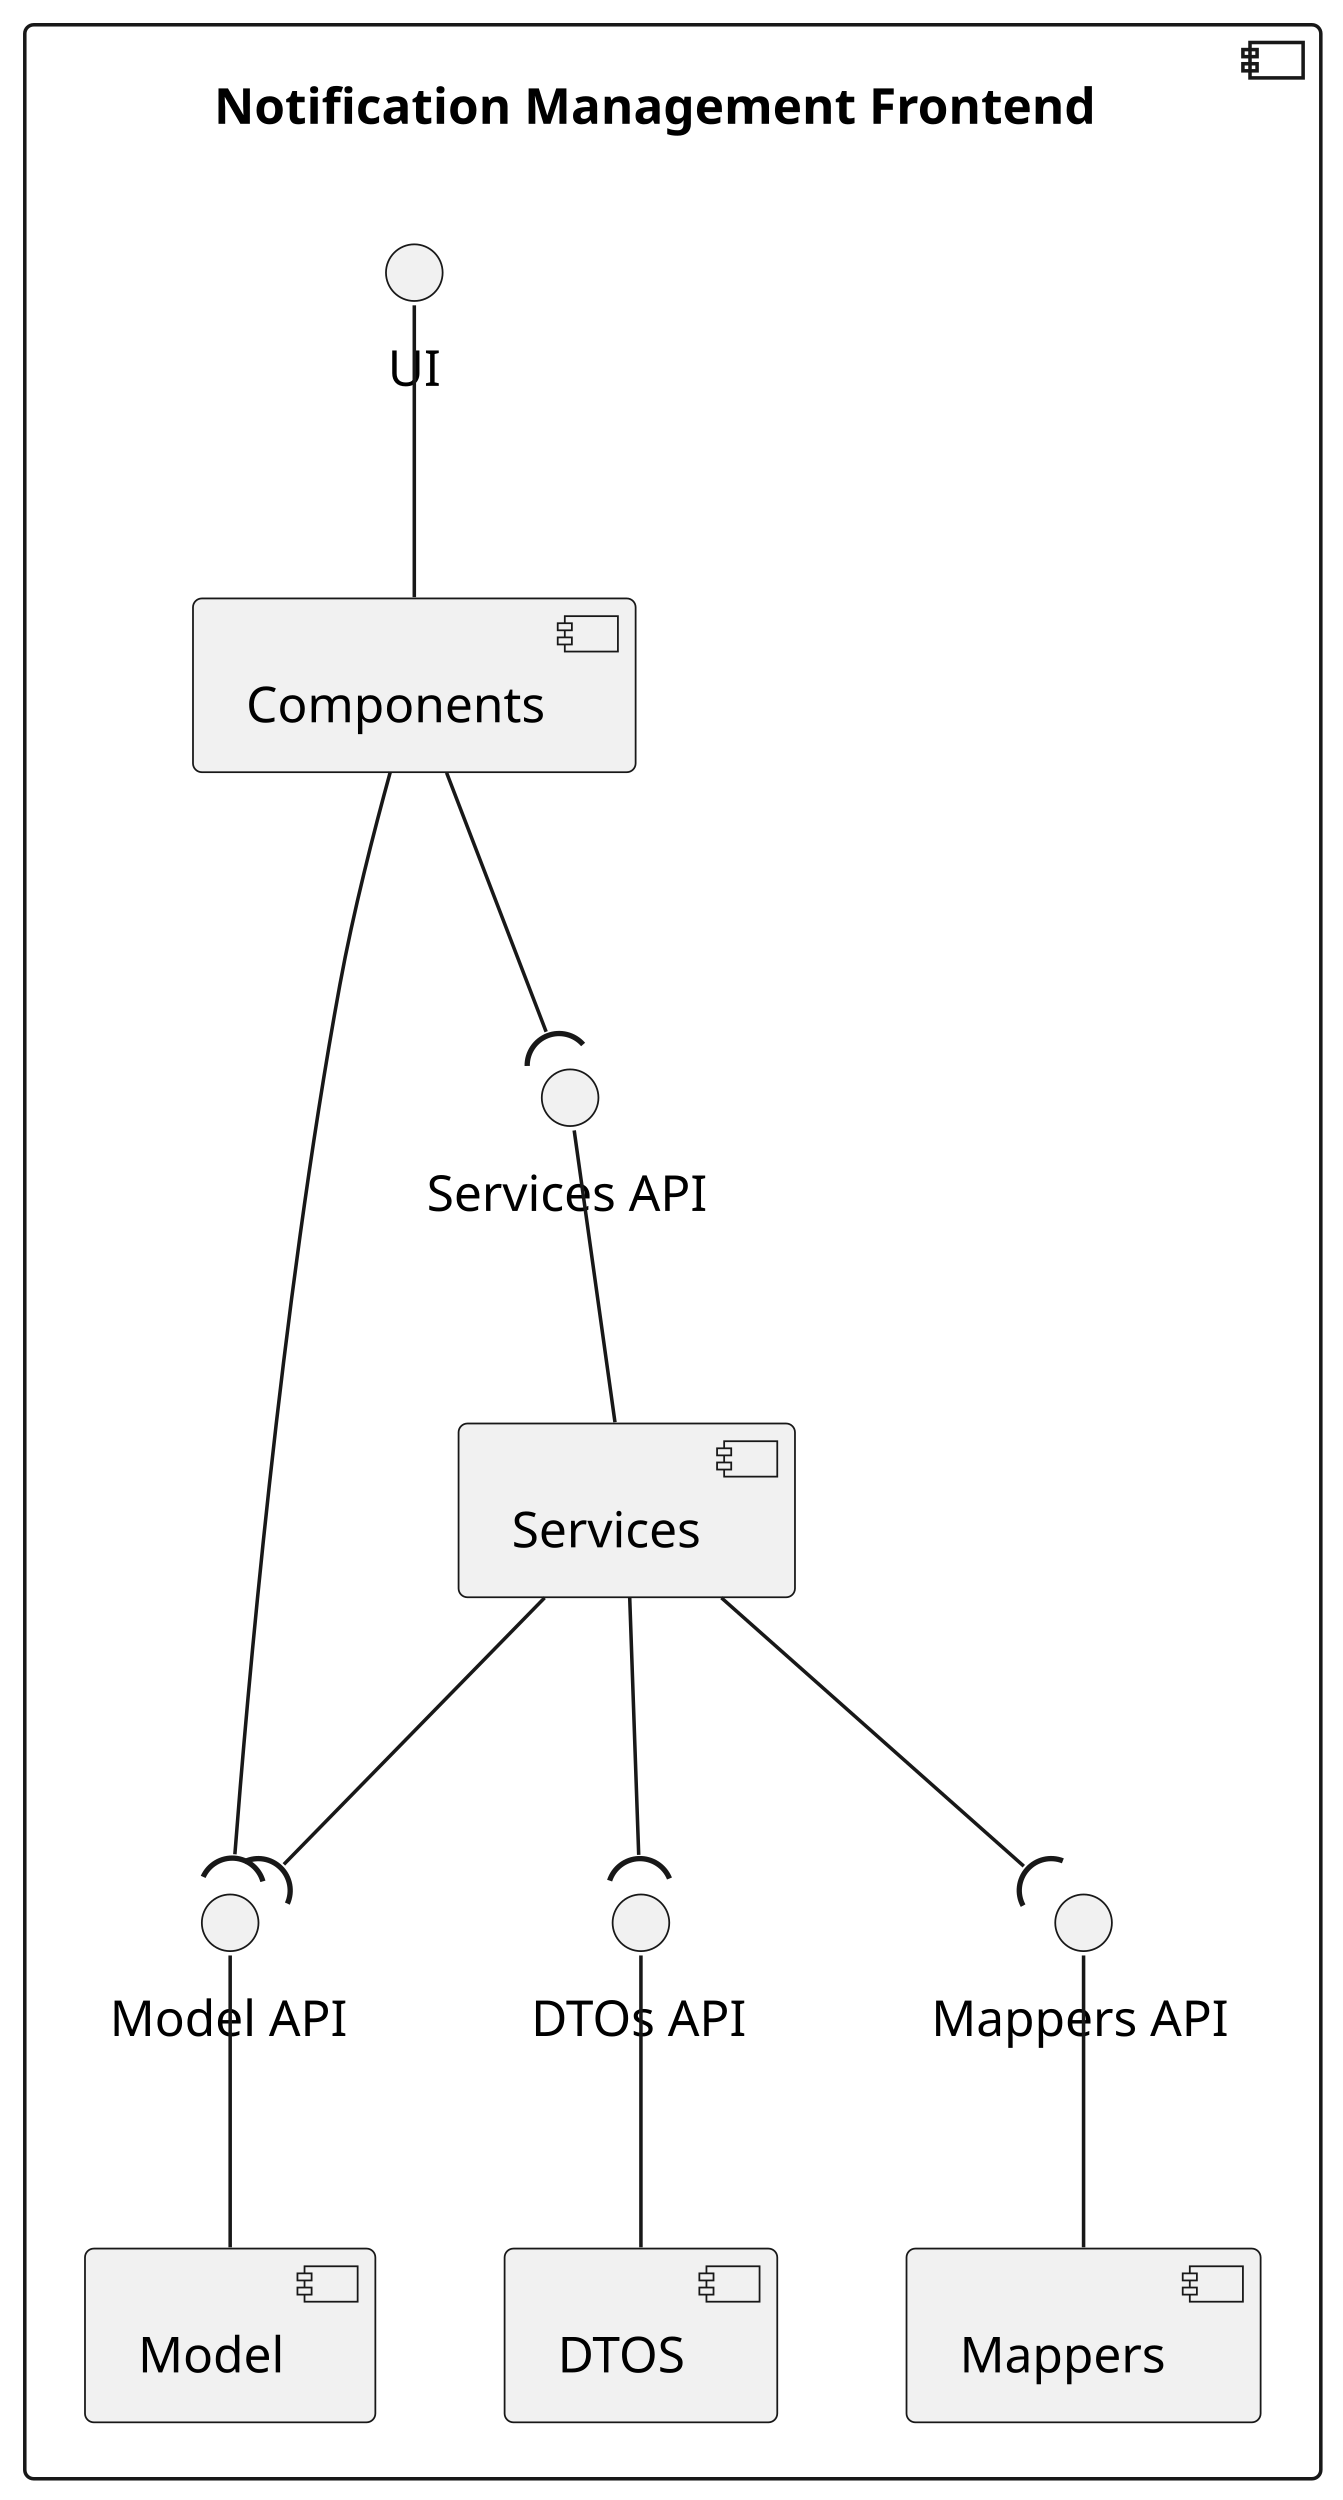
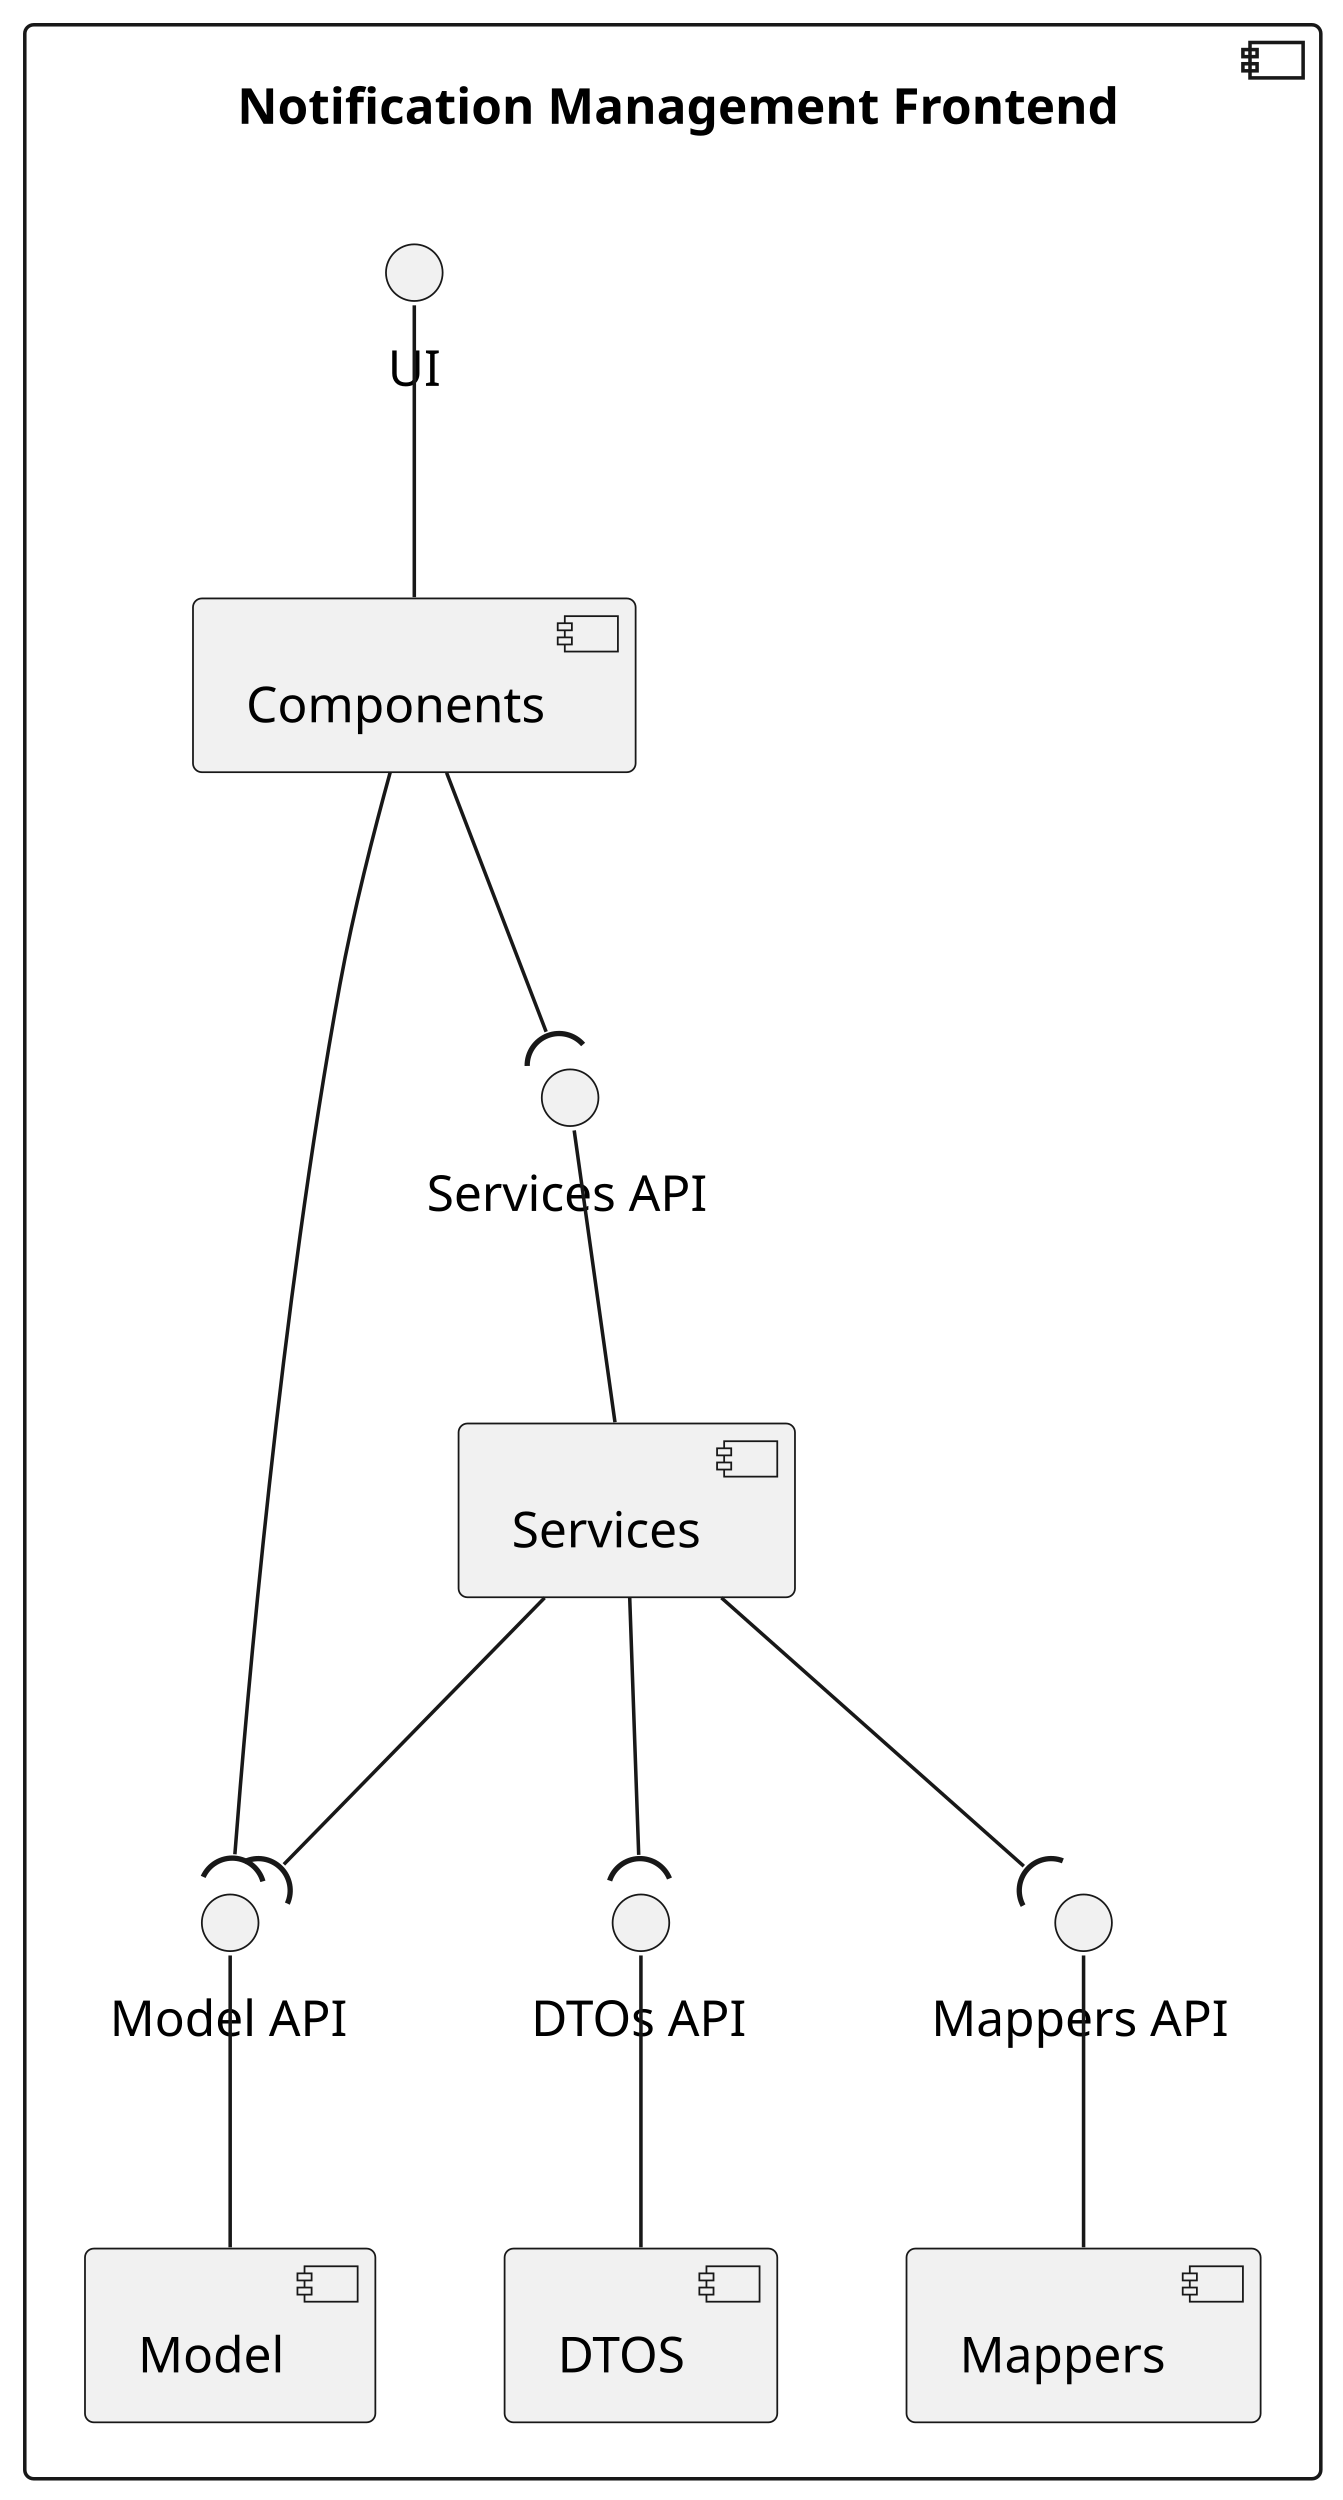
<svg xmlns="http://www.w3.org/2000/svg" contentStyleType="text/css" height="706px" preserveAspectRatio="none" style="width:379px;height:706px;background:#FFFFFF;" version="1.1" viewBox="0 0 379 706" width="379px" zoomAndPan="magnify">
  <defs />
  <g>
    <g id="cluster_Notification Management Frontend">
      <rect height="693" rx="2.5" ry="2.5" style="stroke:#181818;stroke-width:1.0;fill:none;" width="366" x="7" y="7" />
      <rect height="10" style="stroke:#181818;stroke-width:1.0;fill:none;" width="15" x="353" y="12" />
      <rect height="2" style="stroke:#181818;stroke-width:1.0;fill:none;" width="4" x="351" y="14" />
      <rect height="2" style="stroke:#181818;stroke-width:1.0;fill:none;" width="4" x="351" y="18" />
-       <text fill="#000000" font-family="sans-serif" font-size="14" font-weight="bold" lengthAdjust="spacing" textLength="259.125" x="60.438" y="34.966">Notification Management Frontend</text>
+       <text fill="#000000" font-family="sans-serif" font-size="14" font-weight="bold" lengthAdjust="spacing" textLength="246" x="67" y="34.966">Notification Management Frontend</text>
    </g>
    <g id="elem_COMP">
      <rect fill="#F1F1F1" height="49.068" rx="2.5" ry="2.5" style="stroke:#181818;stroke-width:0.5;" width="125" x="54.5" y="169" />
      <rect fill="#F1F1F1" height="10" style="stroke:#181818;stroke-width:0.5;" width="15" x="159.5" y="174" />
      <rect fill="#F1F1F1" height="2" style="stroke:#181818;stroke-width:0.5;" width="4" x="157.5" y="176" />
      <rect fill="#F1F1F1" height="2" style="stroke:#181818;stroke-width:0.5;" width="4" x="157.5" y="180" />
      <text fill="#000000" font-family="sans-serif" font-size="14" lengthAdjust="spacing" textLength="85" x="69.5" y="203.966">Components</text>
    </g>
    <g id="elem_DTO">
      <rect fill="#F1F1F1" height="49.068" rx="2.5" ry="2.5" style="stroke:#181818;stroke-width:0.5;" width="77" x="142.5" y="635" />
      <rect fill="#F1F1F1" height="10" style="stroke:#181818;stroke-width:0.5;" width="15" x="199.5" y="640" />
      <rect fill="#F1F1F1" height="2" style="stroke:#181818;stroke-width:0.5;" width="4" x="197.5" y="642" />
      <rect fill="#F1F1F1" height="2" style="stroke:#181818;stroke-width:0.5;" width="4" x="197.5" y="646" />
      <text fill="#000000" font-family="sans-serif" font-size="14" lengthAdjust="spacing" textLength="37" x="157.5" y="669.966">DTOS</text>
    </g>
    <g id="elem_MAP">
      <rect fill="#F1F1F1" height="49.068" rx="2.5" ry="2.5" style="stroke:#181818;stroke-width:0.5;" width="100" x="256" y="635" />
      <rect fill="#F1F1F1" height="10" style="stroke:#181818;stroke-width:0.5;" width="15" x="336" y="640" />
      <rect fill="#F1F1F1" height="2" style="stroke:#181818;stroke-width:0.5;" width="4" x="334" y="642" />
      <rect fill="#F1F1F1" height="2" style="stroke:#181818;stroke-width:0.5;" width="4" x="334" y="646" />
      <text fill="#000000" font-family="sans-serif" font-size="14" lengthAdjust="spacing" textLength="60" x="271" y="669.966">Mappers</text>
    </g>
    <g id="elem_MOD">
      <rect fill="#F1F1F1" height="49.068" rx="2.5" ry="2.5" style="stroke:#181818;stroke-width:0.5;" width="82" x="24" y="635" />
      <rect fill="#F1F1F1" height="10" style="stroke:#181818;stroke-width:0.5;" width="15" x="86" y="640" />
      <rect fill="#F1F1F1" height="2" style="stroke:#181818;stroke-width:0.5;" width="4" x="84" y="642" />
      <rect fill="#F1F1F1" height="2" style="stroke:#181818;stroke-width:0.5;" width="4" x="84" y="646" />
      <text fill="#000000" font-family="sans-serif" font-size="14" lengthAdjust="spacing" textLength="42" x="39" y="669.966">Model</text>
    </g>
    <g id="elem_SERV">
      <rect fill="#F1F1F1" height="49.068" rx="2.5" ry="2.5" style="stroke:#181818;stroke-width:0.5;" width="95" x="129.5" y="402" />
      <rect fill="#F1F1F1" height="10" style="stroke:#181818;stroke-width:0.5;" width="15" x="204.5" y="407" />
      <rect fill="#F1F1F1" height="2" style="stroke:#181818;stroke-width:0.5;" width="4" x="202.5" y="409" />
      <rect fill="#F1F1F1" height="2" style="stroke:#181818;stroke-width:0.5;" width="4" x="202.5" y="413" />
      <text fill="#000000" font-family="sans-serif" font-size="14" lengthAdjust="spacing" textLength="55" x="144.5" y="436.966">Services</text>
    </g>
    <g id="elem_COMP_API">
      <ellipse cx="117" cy="77" fill="#F1F1F1" rx="8" ry="8" style="stroke:#181818;stroke-width:0.5;" />
      <text fill="#000000" font-family="sans-serif" font-size="14" lengthAdjust="spacing" textLength="15" x="109.5" y="108.966">UI</text>
    </g>
    <g id="elem_DTO_API">
      <ellipse cx="181" cy="543" fill="#F1F1F1" rx="8" ry="8" style="stroke:#181818;stroke-width:0.5;" />
      <text fill="#000000" font-family="sans-serif" font-size="14" lengthAdjust="spacing" textLength="62" x="150" y="574.966">DTOs API</text>
    </g>
    <g id="elem_MAP_API">
      <ellipse cx="306" cy="543" fill="#F1F1F1" rx="8" ry="8" style="stroke:#181818;stroke-width:0.5;" />
      <text fill="#000000" font-family="sans-serif" font-size="14" lengthAdjust="spacing" textLength="86" x="263" y="574.966">Mappers API</text>
    </g>
    <g id="elem_MOD_API">
      <ellipse cx="65" cy="543" fill="#F1F1F1" rx="8" ry="8" style="stroke:#181818;stroke-width:0.5;" />
      <text fill="#000000" font-family="sans-serif" font-size="14" lengthAdjust="spacing" textLength="68" x="31" y="574.966">Model API</text>
    </g>
    <g id="elem_SERV_API">
      <ellipse cx="161" cy="310" fill="#F1F1F1" rx="8" ry="8" style="stroke:#181818;stroke-width:0.5;" />
      <text fill="#000000" font-family="sans-serif" font-size="14" lengthAdjust="spacing" textLength="81" x="120.5" y="341.966">Services API</text>
    </g>
    <g id="link_COMP_API_COMP">
      <path d="M117,86.23 C117,103.26 117,142.89 117,168.65 " fill="none" id="COMP_API-COMP" style="stroke:#181818;stroke-width:1.0;" />
    </g>
    <g id="link_DTO_API_DTO">
      <path d="M181,552.23 C181,569.26 181,608.89 181,634.65 " fill="none" id="DTO_API-DTO" style="stroke:#181818;stroke-width:1.0;" />
    </g>
    <g id="link_MAP_API_MAP">
      <path d="M306,552.23 C306,569.26 306,608.89 306,634.65 " fill="none" id="MAP_API-MAP" style="stroke:#181818;stroke-width:1.0;" />
    </g>
    <g id="link_MOD_API_MOD">
      <path d="M65,552.23 C65,569.26 65,608.89 65,634.65 " fill="none" id="MOD_API-MOD" style="stroke:#181818;stroke-width:1.0;" />
    </g>
    <g id="link_SERV_API_SERV">
      <path d="M162.15,319.23 C164.53,336.26 170.07,375.89 173.67,401.65 " fill="none" id="SERV_API-SERV" style="stroke:#181818;stroke-width:1.0;" />
    </g>
    <g id="link_SERV_DTO_API">
      <path d="M177.83,451.22 C178.58,472.8 179.68,504.18 180.37,523.82 " fill="none" id="SERV-to-DTO_API" style="stroke:#181818;stroke-width:1.0;" />
      <path d="M189.062,530.491 A9,9 0 0 0 172.158 531.096" fill="none" style="stroke:#181818;stroke-width:1.5;" />
    </g>
    <g id="link_COMP_MOD_API">
      <path d="M110.2,218.08 C105.62,234.7 99.75,257.56 96,278 C79.2,369.47 69.64,480.53 66.33,523.65 " fill="none" id="COMP-to-MOD_API" style="stroke:#181818;stroke-width:1.0;" />
      <path d="M74.243,531.289 A9,9 0 0 0 57.375 530.032" fill="none" style="stroke:#181818;stroke-width:1.5;" />
    </g>
    <g id="link_SERV_MOD_API">
      <path d="M153.79,451.22 C131.7,473.81 99.1,507.13 80.16,526.5 " fill="none" id="SERV-to-MOD_API" style="stroke:#181818;stroke-width:1.0;" />
      <path d="M81.148,537.583 A9,9 0 0 0 69.056 525.756" fill="none" style="stroke:#181818;stroke-width:1.5;" />
    </g>
    <g id="link_SERV_MAP_API">
      <path d="M203.73,451.22 C229.4,474.01 267.39,507.73 289.12,527.01 " fill="none" id="SERV-to-MAP_API" style="stroke:#181818;stroke-width:1.0;" />
      <path d="M300.151,525.501 A9,9 0 0 0 288.924 538.153" fill="none" style="stroke:#181818;stroke-width:1.5;" />
    </g>
    <g id="link_COMP_SERV_API">
      <path d="M126.12,218.22 C134.48,240 146.69,271.77 154.23,291.37 " fill="none" id="COMP-to-SERV_API" style="stroke:#181818;stroke-width:1.0;" />
      <path d="M164.673,294.966 A9,9 0 0 0 148.881 301.026" fill="none" style="stroke:#181818;stroke-width:1.5;" />
    </g>
  </g>
</svg>
